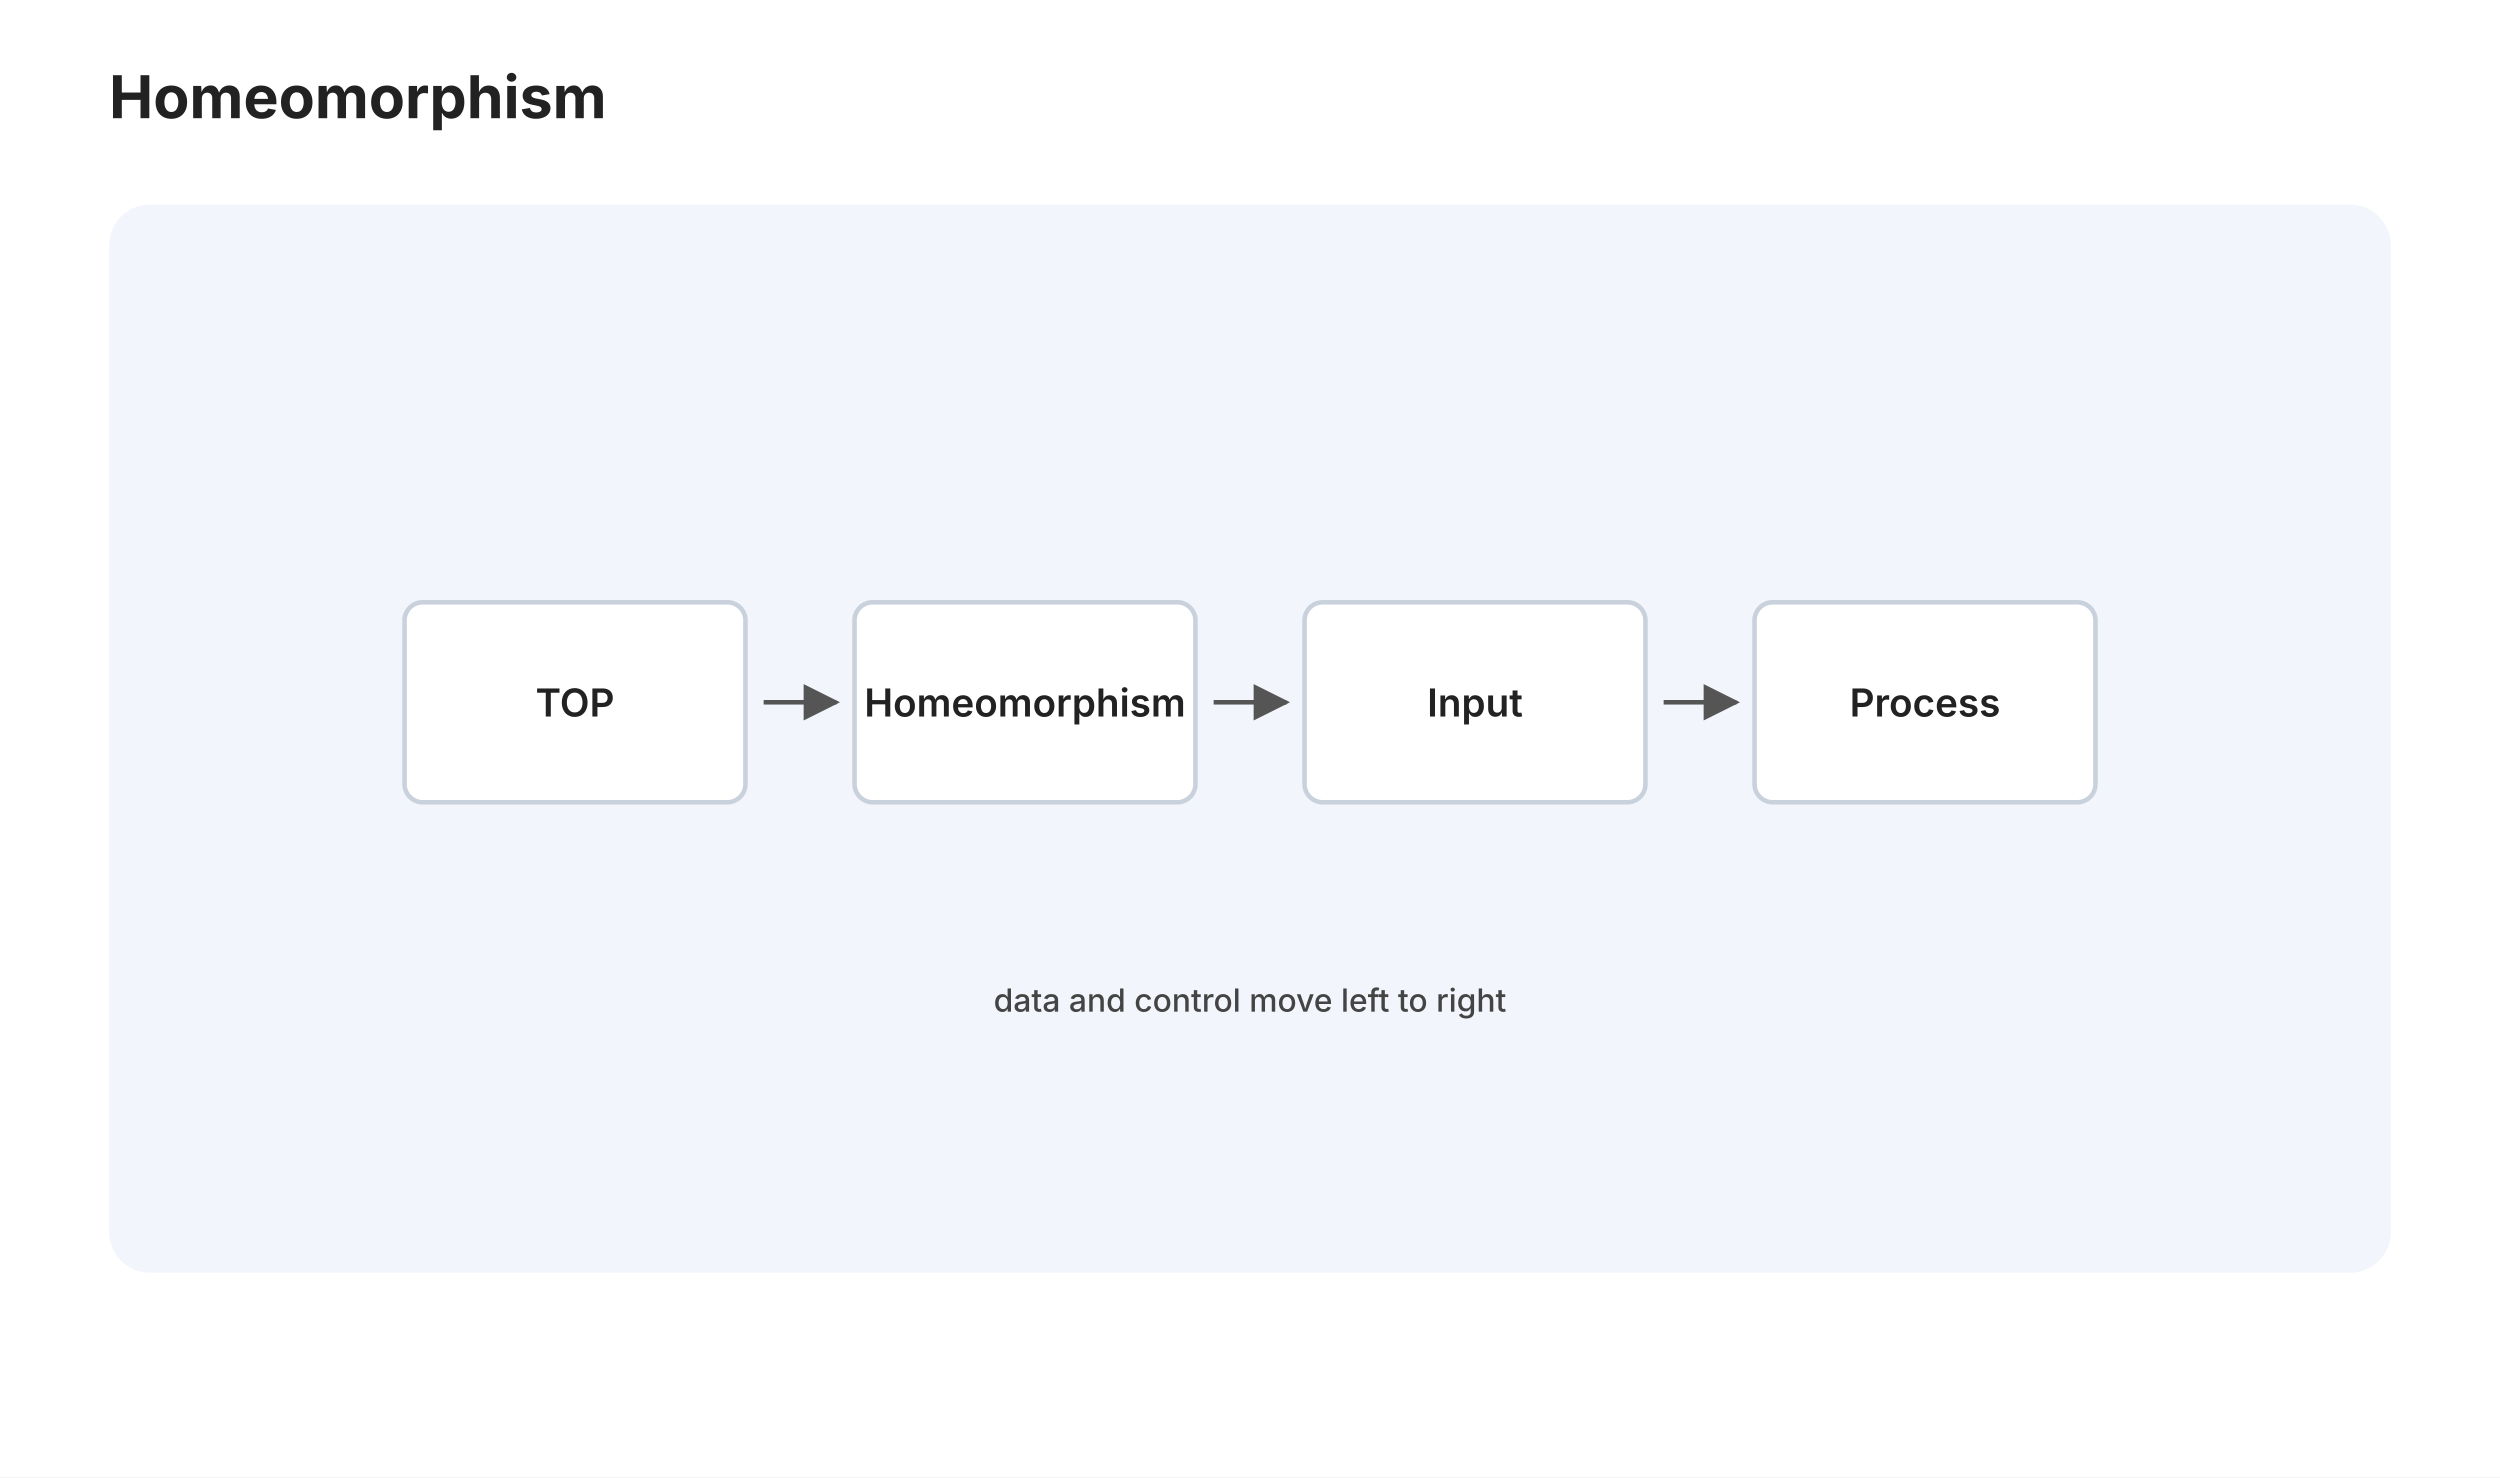
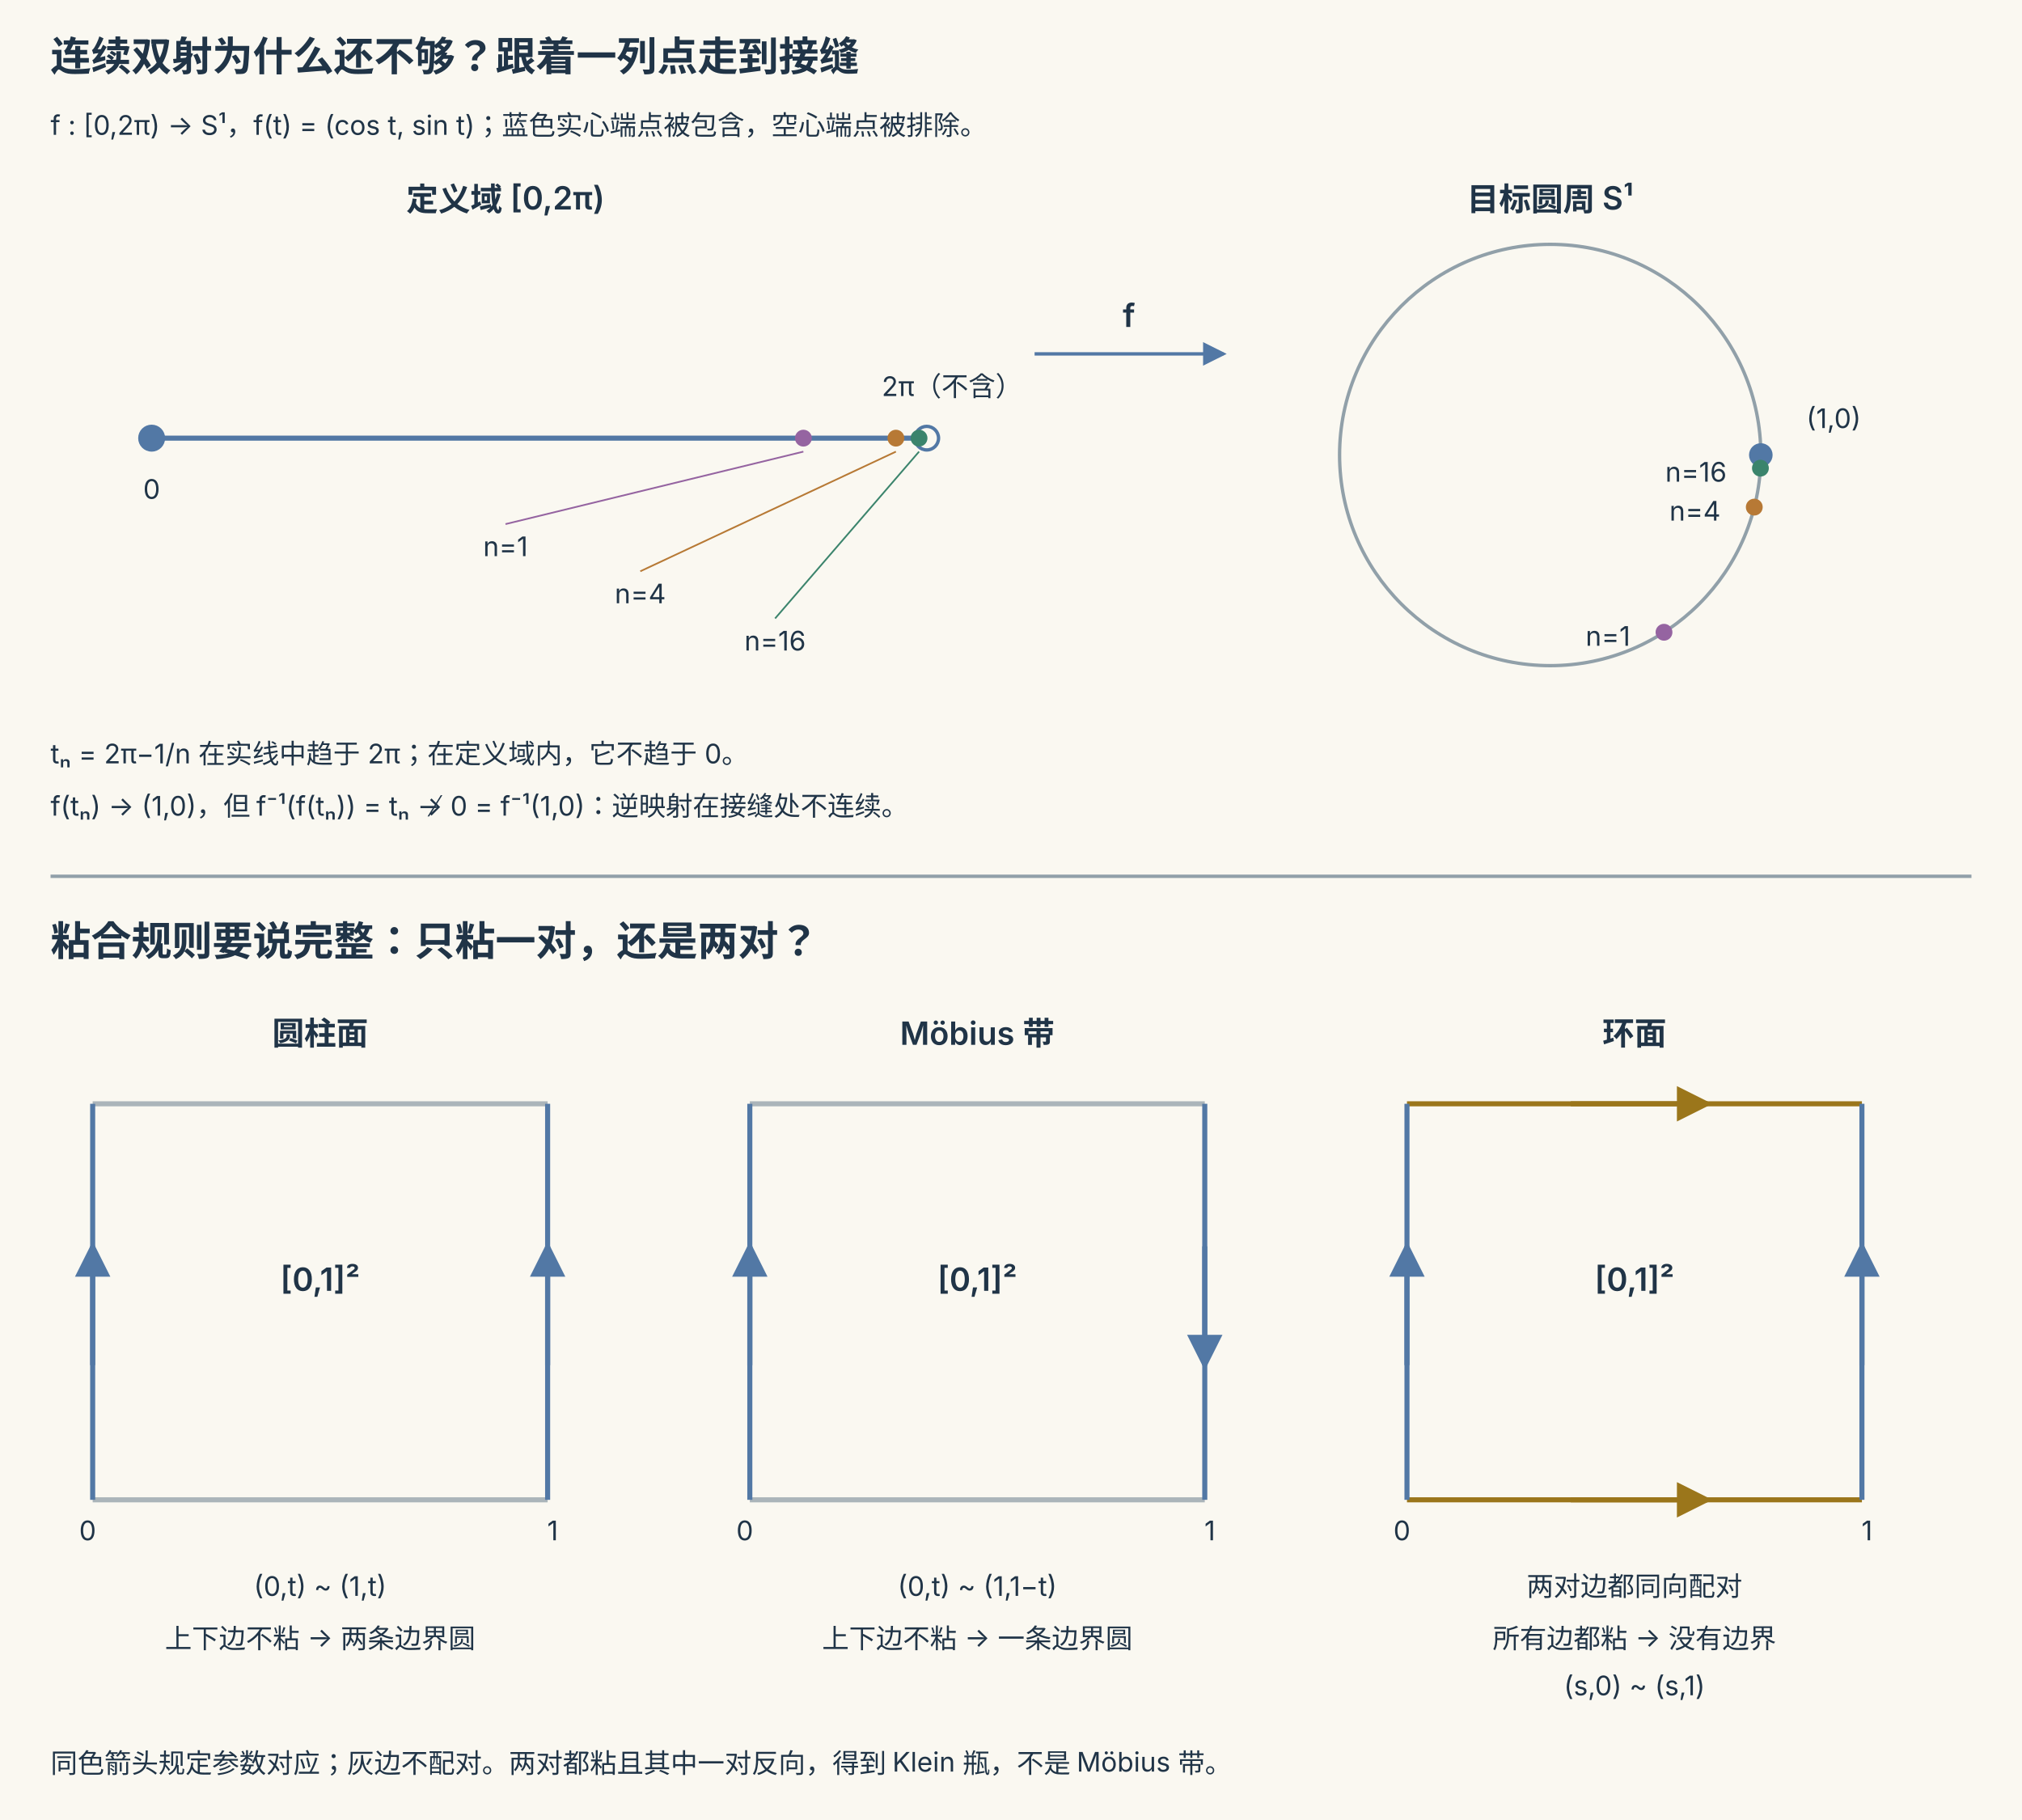
- <svg xmlns="http://www.w3.org/2000/svg" viewBox="0 0 1100 650" role="img" aria-label="Homeomorphism">
+ <svg xmlns="http://www.w3.org/2000/svg" viewBox="0 0 1200 1080" role="img" aria-labelledby="title desc">
+   <rect width="1200" height="1080" fill="#faf8f1" />
  <defs>
-     <marker id="arrow" viewBox="0 0 10 10" refX="9" refY="5" markerWidth="8" markerHeight="8" orient="auto-start-reverse">
-       <path d="M 0 0 L 10 5 L 0 10 z" fill="#555" />
+     <marker id="blue" markerWidth="7" markerHeight="7" refX="6" refY="3.5" orient="auto">
+       <path d="M0 0 L7 3.5 L0 7z" fill="#5278a5" />
    </marker>
-     <style>
-       .title { font: 700 26px -apple-system, BlinkMacSystemFont, "Segoe UI", sans-serif; fill: #222; }
-       .label { font: 600 17px -apple-system, BlinkMacSystemFont, "Segoe UI", sans-serif; fill: #222; }
-       .small { font: 500 14px -apple-system, BlinkMacSystemFont, "Segoe UI", sans-serif; fill: #444; }
-       .tiny { font: 500 12px -apple-system, BlinkMacSystemFont, "Segoe UI", sans-serif; fill: #555; }
-       .box { fill: #fff; stroke: #c8d1dc; stroke-width: 2; rx: 8; }
-       .soft { fill: #f8fafc; stroke: #d8e0e8; stroke-width: 2; rx: 8; }
-       .accent { fill: #3f5ca6; stroke: #3f5ca6; }
-       .line { stroke: #555; stroke-width: 2; fill: none; marker-end: url(#arrow); }
-       .thin { stroke: #777; stroke-width: 1.6; fill: none; }
-     </style>
+     <marker id="gold" markerWidth="7" markerHeight="7" refX="6" refY="3.5" orient="auto">
+       <path d="M0 0 L7 3.5 L0 7z" fill="#9b761b" />
+     </marker>
  </defs>
-   <rect x="0" y="0" width="1100" height="650" fill="#ffffff" />
-   <text x="48" y="52" class="title">Homeomorphism</text>
-   <rect x="48" y="90" width="1004" height="470" fill="#e3e9f7" opacity="0.45" rx="18" />
-   <rect x="178.0" y="265.0" width="150.0" height="88.0" class="box" />
-   <text x="253.0" y="309.0" class="label" text-anchor="middle" dominant-baseline="middle">TOP</text>
-   <path d="M 336.0 309.0 L 368.0 309.0" stroke="#555" stroke-width="2" fill="none" marker-end="url(#arrow)" />
-   <rect x="376.0" y="265.0" width="150.0" height="88.0" class="box" />
-   <text x="451.0" y="309.0" class="label" text-anchor="middle" dominant-baseline="middle">Homeomorphism</text>
-   <path d="M 534.0 309.0 L 566.0 309.0" stroke="#555" stroke-width="2" fill="none" marker-end="url(#arrow)" />
-   <rect x="574.0" y="265.0" width="150.0" height="88.0" class="box" />
-   <text x="649.0" y="309.0" class="label" text-anchor="middle" dominant-baseline="middle">Input</text>
-   <path d="M 732.0 309.0 L 764.0 309.0" stroke="#555" stroke-width="2" fill="none" marker-end="url(#arrow)" />
-   <rect x="772.0" y="265.0" width="150.0" height="88.0" class="box" />
-   <text x="847.0" y="309.0" class="label" text-anchor="middle" dominant-baseline="middle">Process</text>
-   <text x="550.0" y="440.0" class="small" text-anchor="middle" dominant-baseline="middle">data and control move left to right</text>
+   <style>text{font-family:system-ui,-apple-system,sans-serif;fill:#203447}.title{font-size:24px;font-weight:700}.label{font-size:19px;font-weight:600}.small{font-size:16px}</style>
+   <text x="30" y="42" class="title" text-anchor="start">连续双射为什么还不够？跟着一列点走到接缝</text>
+   <text x="30" y="80" class="small" text-anchor="start">f : [0,2π) → S¹，f(t) = (cos t, sin t)；蓝色实心端点被包含，空心端点被排除。</text>
+   <text x="300" y="125" class="label" text-anchor="middle">定义域 [0,2π)</text>
+   <text x="920" y="125" class="label" text-anchor="middle">目标圆周 S¹</text>
+   <path d="M90 260 L550 260" stroke="#5278a5" stroke-width="3" fill="none" />
+   <circle cx="90" cy="260" r="7" stroke="#5278a5" stroke-width="2" fill="#5278a5" />
+   <circle cx="550" cy="260" r="7" stroke="#5278a5" stroke-width="2" fill="#faf8f1" />
+   <text x="90" y="296" class="small" text-anchor="middle">0</text>
+   <text x="565" y="235" class="small" text-anchor="middle">2π（不含）</text>
+   <circle cx="920" cy="270" r="125" stroke="#91a0a9" stroke-width="2" fill="none" />
+   <circle cx="1045" cy="270" r="6" stroke="#5278a5" stroke-width="2" fill="#5278a5" />
+   <text x="1072" y="254" class="small" text-anchor="start">(1,0)</text>
+   <path d="M614 210 L726 210" stroke="#5278a5" stroke-width="2" fill="none" marker-end="url(#blue)" />
+   <text x="670" y="194" class="label" text-anchor="middle">f</text>
+   <circle cx="476.789" cy="260" r="4" stroke="#9564a1" stroke-width="2" fill="#9564a1" data-source-n="1" />
+   <circle cx="987.538" cy="375.184" r="4" stroke="#9564a1" stroke-width="2" fill="#9564a1" data-image-n="1" />
+   <path d="M476.789 268 L300 311" stroke="#9564a1" stroke-width="1" fill="none" />
+   <text x="300" y="330" class="small" text-anchor="middle">n=1</text>
+   <text x="967.538" y="383.184" class="small" text-anchor="end">n=1</text>
+   <circle cx="531.697" cy="260" r="4" stroke="#b77935" stroke-width="2" fill="#b77935" data-source-n="4" />
+   <circle cx="1041.114" cy="300.925" r="4" stroke="#b77935" stroke-width="2" fill="#b77935" data-image-n="4" />
+   <path d="M531.697 268 L380 339" stroke="#b77935" stroke-width="1" fill="none" />
+   <text x="380" y="358" class="small" text-anchor="middle">n=4</text>
+   <text x="1021.114" y="308.925" class="small" text-anchor="end">n=4</text>
+   <circle cx="545.424" cy="260" r="4" stroke="#3b846c" stroke-width="2" fill="#3b846c" data-source-n="16" />
+   <circle cx="1044.756" cy="277.807" r="4" stroke="#3b846c" stroke-width="2" fill="#3b846c" data-image-n="16" />
+   <path d="M545.424 268 L460 367" stroke="#3b846c" stroke-width="1" fill="none" />
+   <text x="460" y="386" class="small" text-anchor="middle">n=16</text>
+   <text x="1024.756" y="285.807" class="small" text-anchor="end">n=16</text>
+   <text x="30" y="453" class="small" text-anchor="start">tₙ = 2π−1/n 在实线中趋于 2π；在定义域内，它不趋于 0。</text>
+   <text x="30" y="484" class="small" text-anchor="start">f(tₙ) → (1,0)，但 f⁻¹(f(tₙ)) = tₙ ↛ 0 = f⁻¹(1,0)：逆映射在接缝处不连续。</text>
+   <path d="M30 520 L1170 520" stroke="#91a0a9" stroke-width="2" fill="none" />
+   <text x="30" y="567" class="title" text-anchor="start">粘合规则要说完整：只粘一对，还是两对？</text>
+   <text x="190.0" y="620" class="label" text-anchor="middle">圆柱面</text>
+   <path d="M55 655 L325 655" stroke="#abb5ba" stroke-width="3" fill="none" />
+   <path d="M55 890 L325 890" stroke="#abb5ba" stroke-width="3" fill="none" />
+   <path d="M55 890 L55 655" stroke="#5278a5" stroke-width="3" fill="none" data-glue="0:left" />
+   <path d="M325 890 L325 655" stroke="#5278a5" stroke-width="3" fill="none" data-glue="0:right" />
+   <path d="M55 810.1 L55 739.6" stroke="#5278a5" stroke-width="3" fill="none" marker-end="url(#blue)" />
+   <path d="M325 810.1 L325 739.6" stroke="#5278a5" stroke-width="3" fill="none" marker-end="url(#blue)" data-orientation="0:1" />
+   <text x="52" y="914" class="small" text-anchor="middle">0</text>
+   <text x="328" y="914" class="small" text-anchor="middle">1</text>
+   <text x="190.0" y="766" class="label" text-anchor="middle">[0,1]²</text>
+   <text x="190.0" y="947" class="small" text-anchor="middle">(0,t) ~ (1,t)</text>
+   <text x="190.0" y="978" class="small" text-anchor="middle">上下边不粘 → 两条边界圆</text>
+   <text x="580.0" y="620" class="label" text-anchor="middle">Möbius 带</text>
+   <path d="M445 655 L715 655" stroke="#abb5ba" stroke-width="3" fill="none" />
+   <path d="M445 890 L715 890" stroke="#abb5ba" stroke-width="3" fill="none" />
+   <path d="M445 890 L445 655" stroke="#5278a5" stroke-width="3" fill="none" data-glue="1:left" />
+   <path d="M715 890 L715 655" stroke="#5278a5" stroke-width="3" fill="none" data-glue="1:right" />
+   <path d="M445 810.1 L445 739.6" stroke="#5278a5" stroke-width="3" fill="none" marker-end="url(#blue)" />
+   <path d="M715 739.6 L715 810.1" stroke="#5278a5" stroke-width="3" fill="none" marker-end="url(#blue)" data-orientation="1:-1" />
+   <text x="442" y="914" class="small" text-anchor="middle">0</text>
+   <text x="718" y="914" class="small" text-anchor="middle">1</text>
+   <text x="580.0" y="766" class="label" text-anchor="middle">[0,1]²</text>
+   <text x="580.0" y="947" class="small" text-anchor="middle">(0,t) ~ (1,1−t)</text>
+   <text x="580.0" y="978" class="small" text-anchor="middle">上下边不粘 → 一条边界圆</text>
+   <text x="970.0" y="620" class="label" text-anchor="middle">环面</text>
+   <path d="M835 655 L1105 655" stroke="#9b761b" stroke-width="3" fill="none" />
+   <path d="M835 890 L1105 890" stroke="#9b761b" stroke-width="3" fill="none" />
+   <path d="M835 890 L835 655" stroke="#5278a5" stroke-width="3" fill="none" data-glue="2:left" />
+   <path d="M1105 890 L1105 655" stroke="#5278a5" stroke-width="3" fill="none" data-glue="2:right" />
+   <path d="M835 810.1 L835 739.6" stroke="#5278a5" stroke-width="3" fill="none" marker-end="url(#blue)" />
+   <path d="M1105 810.1 L1105 739.6" stroke="#5278a5" stroke-width="3" fill="none" marker-end="url(#blue)" data-orientation="2:1" />
+   <path d="M932.2 655 L1013.2 655" stroke="#9b761b" stroke-width="3" fill="none" marker-end="url(#gold)" data-horizontal-pair="torus" />
+   <path d="M932.2 890 L1013.2 890" stroke="#9b761b" stroke-width="3" fill="none" marker-end="url(#gold)" data-horizontal-pair="torus" />
+   <text x="832" y="914" class="small" text-anchor="middle">0</text>
+   <text x="1108" y="914" class="small" text-anchor="middle">1</text>
+   <text x="970.0" y="766" class="label" text-anchor="middle">[0,1]²</text>
+   <text x="970.0" y="947" class="small" text-anchor="middle">两对边都同向配对</text>
+   <text x="970.0" y="978" class="small" text-anchor="middle">所有边都粘 → 没有边界</text>
+   <text x="970.0" y="1006" class="small" text-anchor="middle">(s,0) ~ (s,1)</text>
+   <text x="30" y="1052" class="small" text-anchor="start">同色箭头规定参数对应；灰边不配对。两对都粘且其中一对反向，得到 Klein 瓶，不是 Möbius 带。</text>
</svg>
